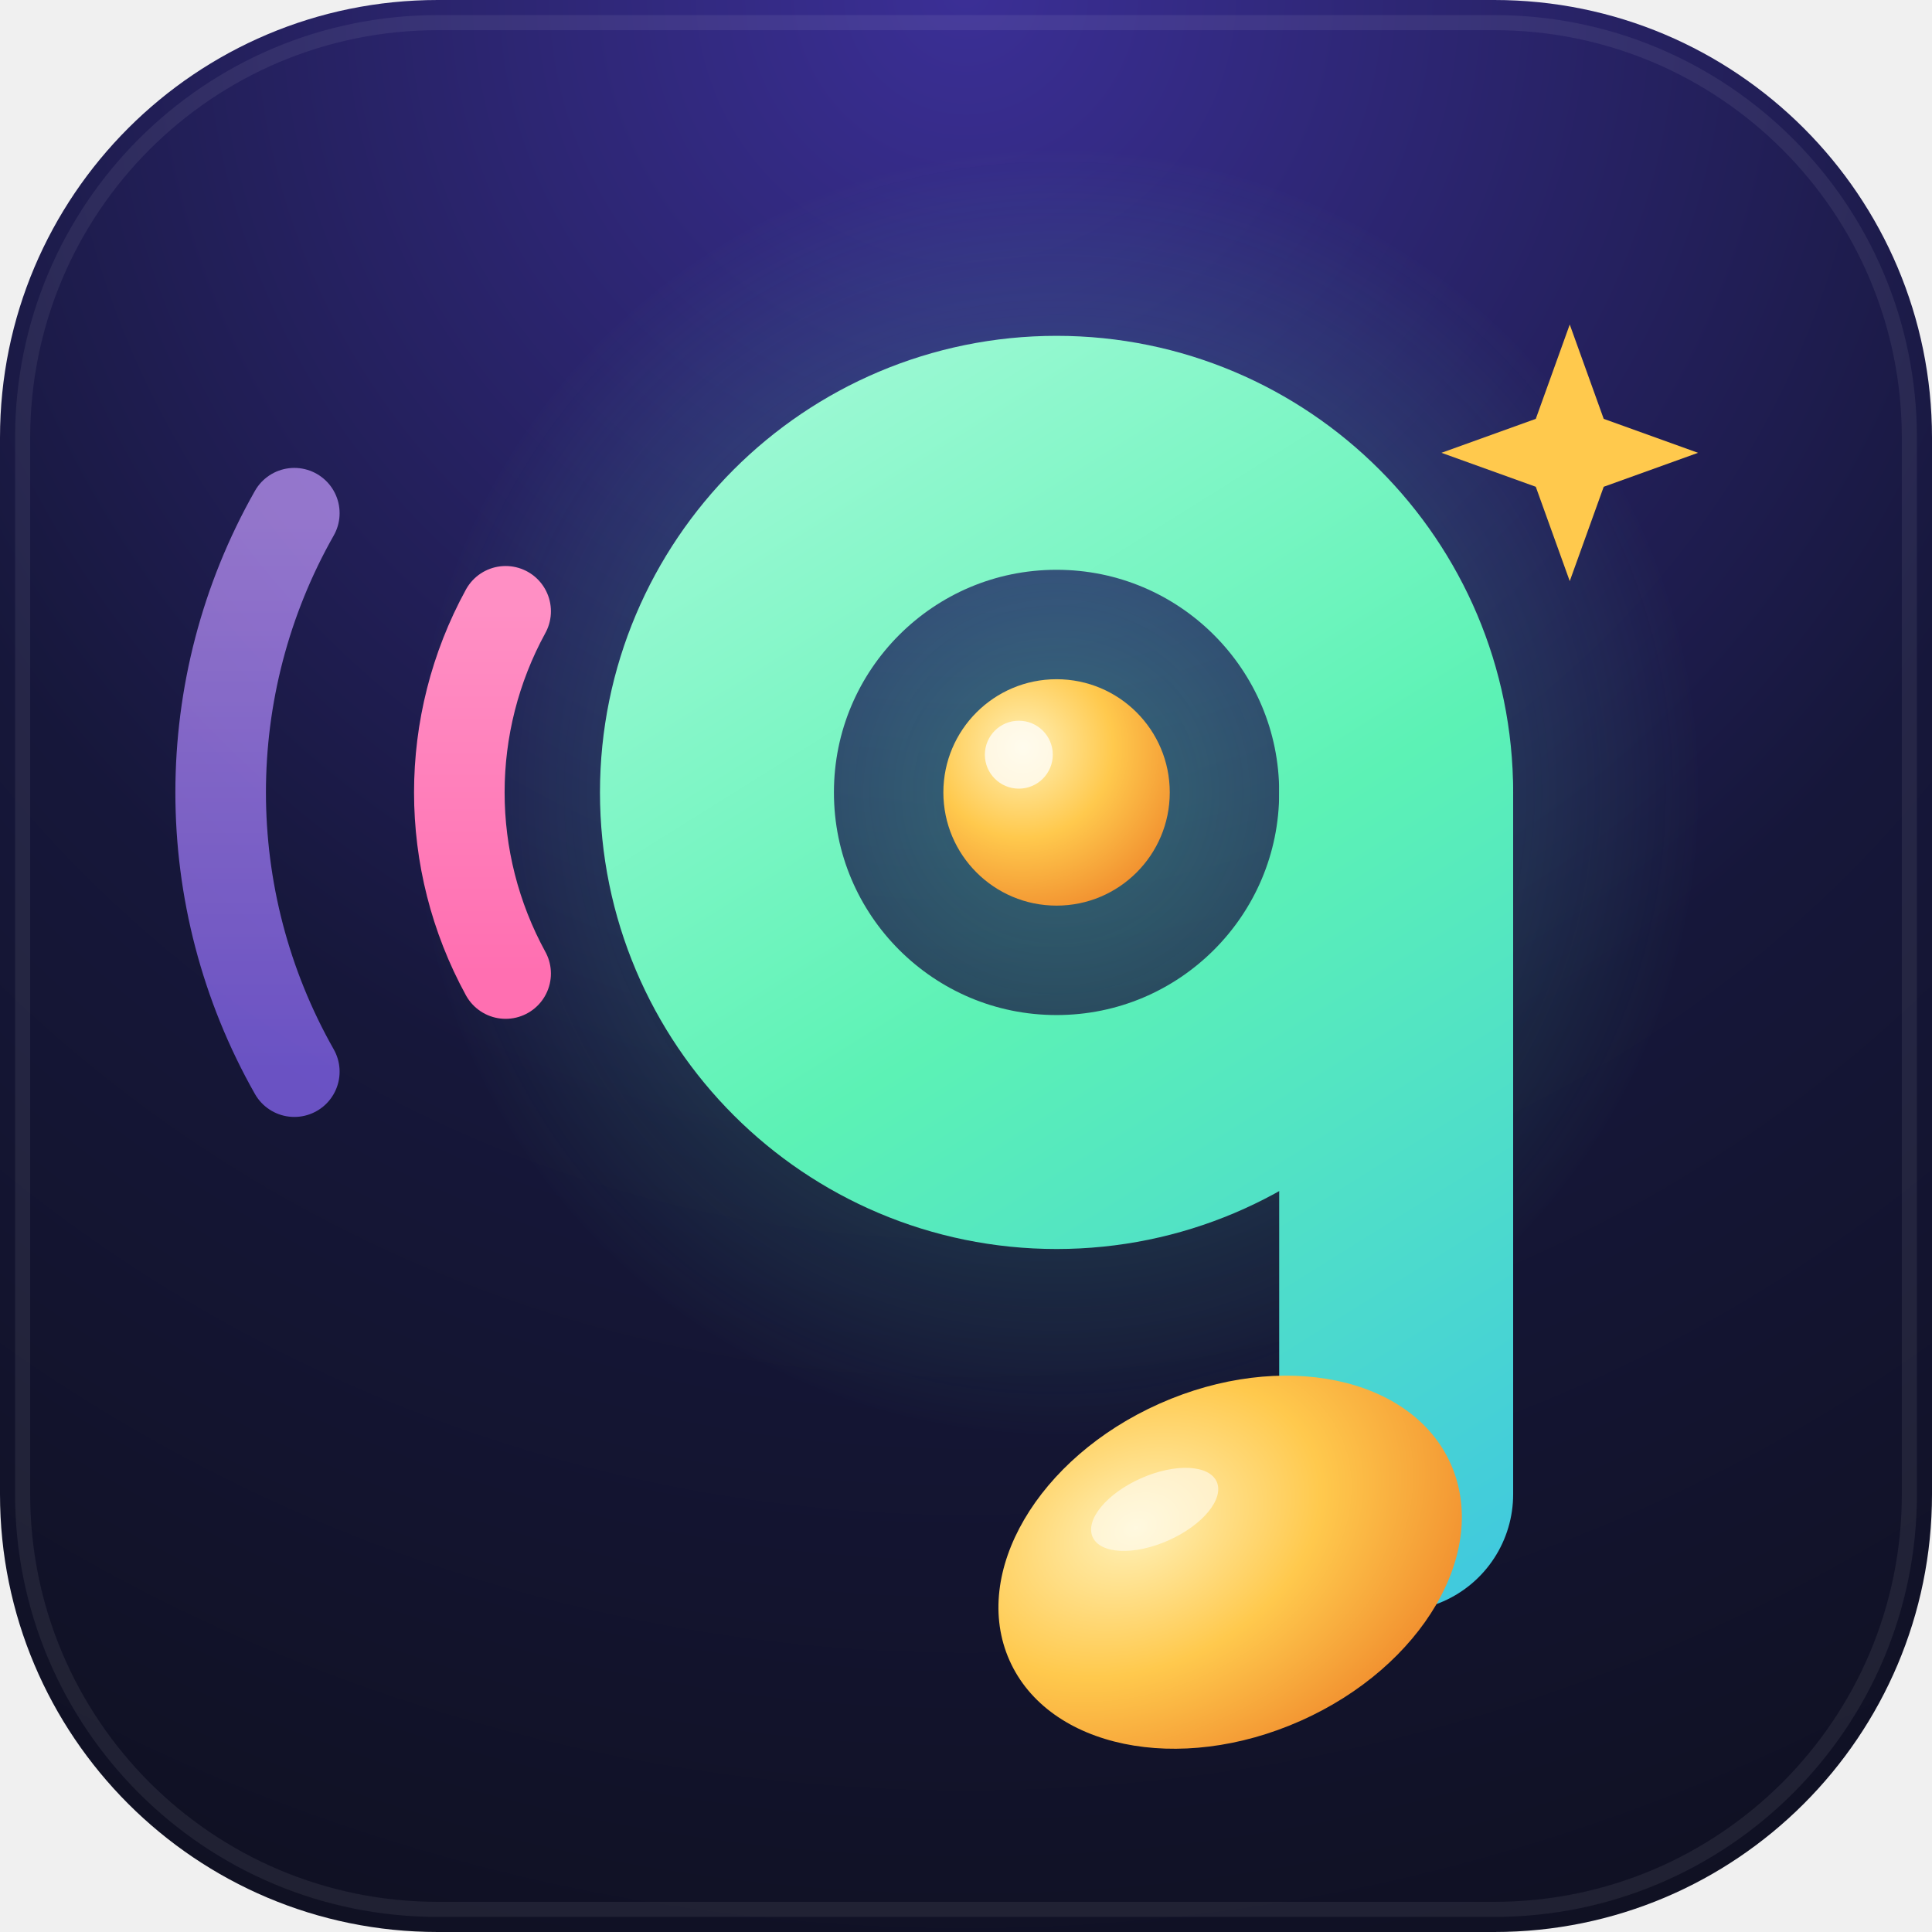
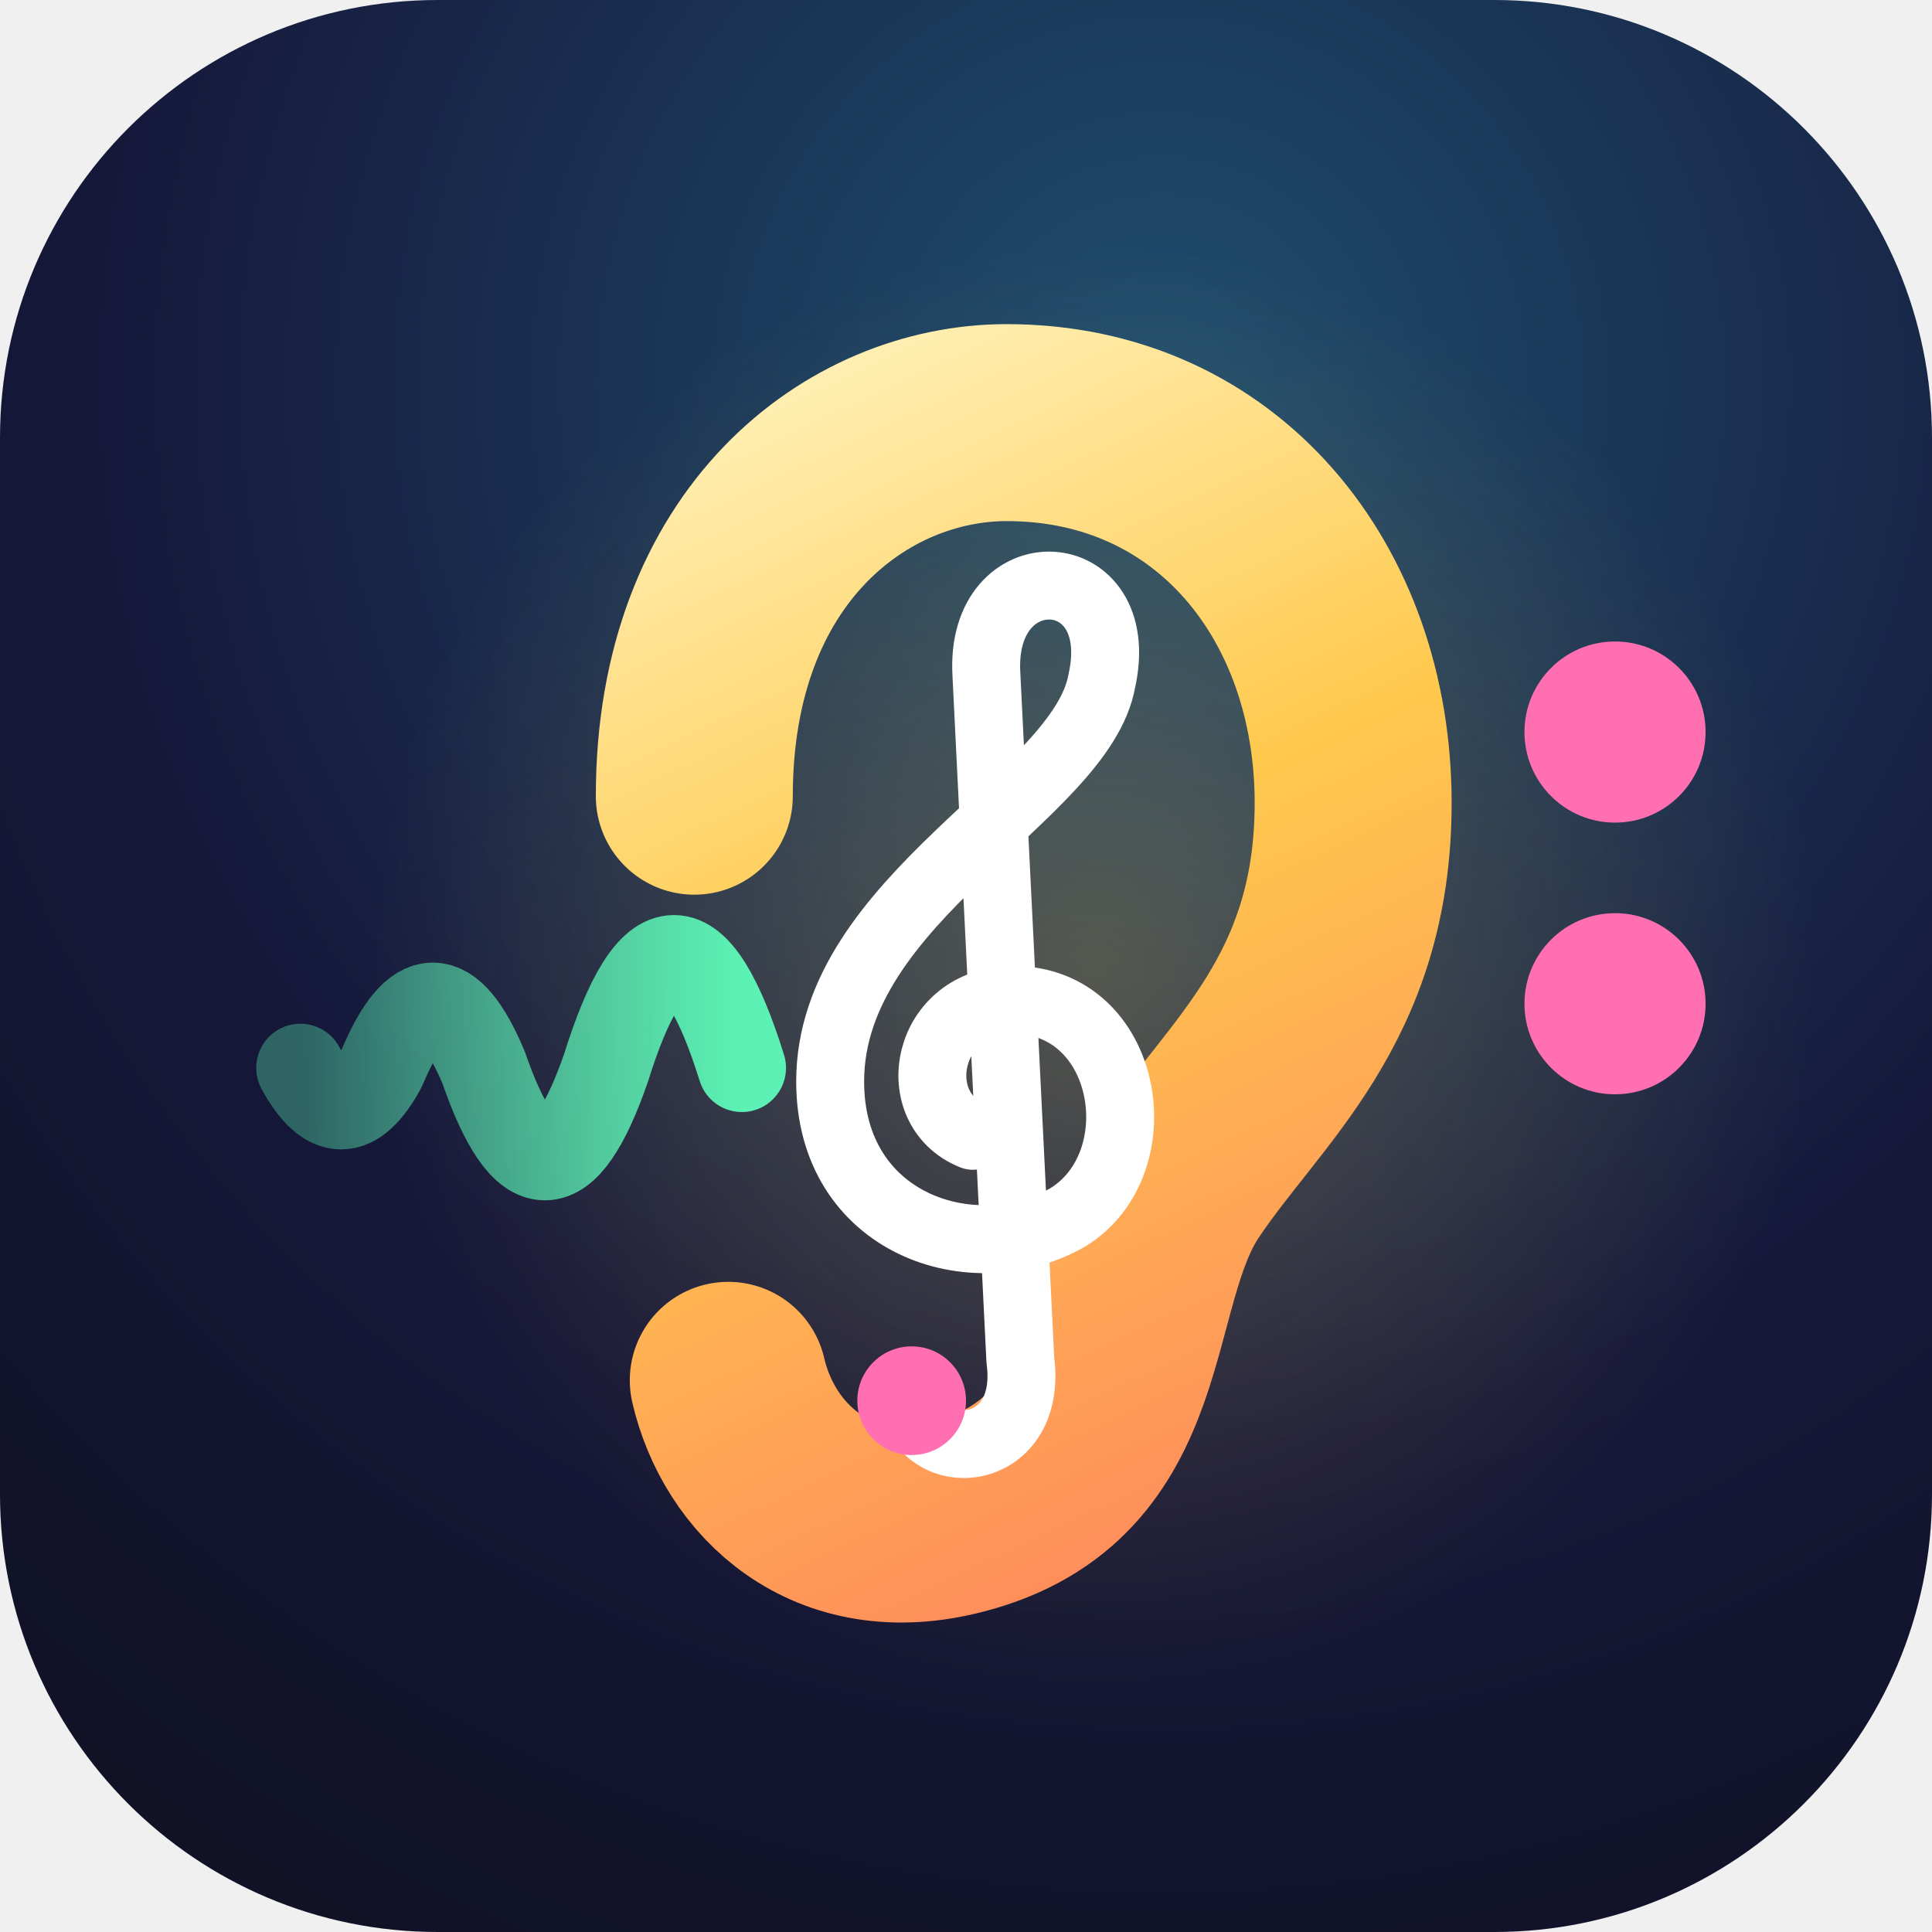
<svg xmlns="http://www.w3.org/2000/svg" viewBox="0 0 512 512">
  <defs>
-     <radialGradient id="bg" cx="0.5" cy="0" r="1.1">
-       <stop offset="0" stop-color="#3B2F96" />
-       <stop offset="0.55" stop-color="#16173A" />
+     <radialGradient id="bg" cx="0.6" cy="0.2" r="1">
+       <stop offset="0" stop-color="#1E4E6E" />
+       <stop offset="0.55" stop-color="#16183A" />
      <stop offset="1" stop-color="#0F1020" />
    </radialGradient>
-     <linearGradient id="nine" gradientUnits="userSpaceOnUse" x1="220" y1="100" x2="420" y2="420">
-       <stop offset="0" stop-color="#9DF9D4" />
-       <stop offset="0.45" stop-color="#5CF2B5" />
+     <linearGradient id="ear" gradientUnits="userSpaceOnUse" x1="220" y1="90" x2="380" y2="430">
+       <stop offset="0" stop-color="#FFF1B8" />
+       <stop offset="0.45" stop-color="#FFC94D" />
+       <stop offset="1" stop-color="#FF8A5C" />
+     </linearGradient>
+     <linearGradient id="mint" x1="0" y1="0" x2="0" y2="1">
+       <stop offset="0" stop-color="#B8FFE4" />
      <stop offset="1" stop-color="#3FC7E0" />
    </linearGradient>
-     <radialGradient id="gold" cx="0.35" cy="0.3" r="0.8">
-       <stop offset="0" stop-color="#FFF1B8" />
-       <stop offset="0.5" stop-color="#FFC94D" />
-       <stop offset="1" stop-color="#F08A2C" />
-     </radialGradient>
-     <radialGradient id="glow" cx="0.5" cy="0.5" r="0.5">
+     <linearGradient id="waveIn" x1="0" y1="0" x2="1" y2="0">
+       <stop offset="0" stop-color="#5CE1E6" stop-opacity="0.55" />
+       <stop offset="1" stop-color="#5CF2B5" />
+     </linearGradient>
+     <linearGradient id="waveOut" x1="0" y1="0" x2="1" y2="0">
      <stop offset="0" stop-color="#5CF2B5" stop-opacity="0.35" />
-       <stop offset="1" stop-color="#5CF2B5" stop-opacity="0" />
-     </radialGradient>
-     <linearGradient id="arc1" x1="0" y1="0" x2="0" y2="1">
-       <stop offset="0" stop-color="#FF8FC4" />
+       <stop offset="1" stop-color="#5CF2B5" />
+     </linearGradient>
+     <linearGradient id="wavePink" x1="0" y1="0" x2="1" y2="0">
+       <stop offset="0" stop-color="#9C8CFF" stop-opacity="0.7" />
      <stop offset="1" stop-color="#FF6FB1" />
    </linearGradient>
-     <linearGradient id="arc2" x1="0" y1="0" x2="0" y2="1">
-       <stop offset="0" stop-color="#C59BFF" />
-       <stop offset="1" stop-color="#8E6BFF" />
-     </linearGradient>
+     <radialGradient id="glow" cx="0.5" cy="0.5" r="0.5">
+       <stop offset="0" stop-color="#FFC94D" stop-opacity="0.26" />
+       <stop offset="1" stop-color="#FFC94D" stop-opacity="0" />
+     </radialGradient>
  </defs>
  <rect width="512" height="512" rx="116" fill="url(#bg)" />
-   <rect x="6" y="6" width="500" height="500" rx="110" fill="none" stroke="#FFFFFF" stroke-opacity="0.07" stroke-width="4" />
-   <g transform="translate(-16 4)">
-     <circle cx="296" cy="206" r="170" fill="url(#glow)" />
-     <path d="M 128 132 A 150 150 0 0 0 128 280" fill="none" stroke="url(#arc2)" stroke-width="24" stroke-linecap="round" opacity="0.7" transform="translate(-34 0)" />
-     <path d="M 150 158 A 100 100 0 0 0 150 254" fill="none" stroke="url(#arc1)" stroke-width="24" stroke-linecap="round" />
-     <circle cx="296" cy="206" r="90" fill="none" stroke="url(#nine)" stroke-width="62" />
-     <path d="M 386 206 V 392" fill="none" stroke="url(#nine)" stroke-width="62" stroke-linecap="round" />
-     <ellipse cx="342" cy="410" rx="64" ry="46" transform="rotate(-24 342 410)" fill="url(#gold)" />
-     <ellipse cx="322" cy="396" rx="18" ry="9" transform="rotate(-24 322 396)" fill="#FFFFFF" opacity="0.55" />
-     <circle cx="296" cy="206" r="30" fill="url(#gold)" />
-     <circle cx="286" cy="196" r="9" fill="#FFFFFF" opacity="0.75" />
-     <path d="M 432 82 l 9 25 25 9 -25 9 -9 25 -9 -25 -25 -9 25 -9 z" fill="#FFC94D" />
+   <circle cx="290" cy="256" r="190" fill="url(#glow)" />
+   <g transform="translate(256 256) scale(0.9) translate(-306 -256)">
+     <path d="M 240 286 Q 220 222 200 286 Q 182 338 164 286 Q 149 250 134 286 Q 122 308 110 286" fill="none" stroke="url(#waveOut)" stroke-width="26" stroke-linecap="round" stroke-linejoin="round" />
+     <path d="M 226 206 C 226 132 274 96 318 96 C 380 96 420 146 420 208 C 420 266 388 290 368 320 C 348 350 358 404 304 418 C 266 428 242 404 236 378" fill="none" stroke="url(#ear)" stroke-width="58" stroke-linecap="round" stroke-linejoin="round" />
+     <path d="M 290 382 C 292 404 326 402 322 372 L 312 170 C 310 134 354 136 346 172 C 340 206 266 236 266 290 C 266 332 308 346 336 330 C 362 314 354 266 320 266 C 294 266 288 298 308 306" fill="none" stroke="#FFFFFF" stroke-width="20" stroke-linecap="round" stroke-linejoin="round" />
+     <circle cx="290" cy="384" r="16" fill="#FF6FB1" />
  </g>
+   <circle cx="428" cy="194" r="24" fill="#FF6FB1" />
+   <circle cx="428" cy="266" r="24" fill="#FF6FB1" />
</svg>
